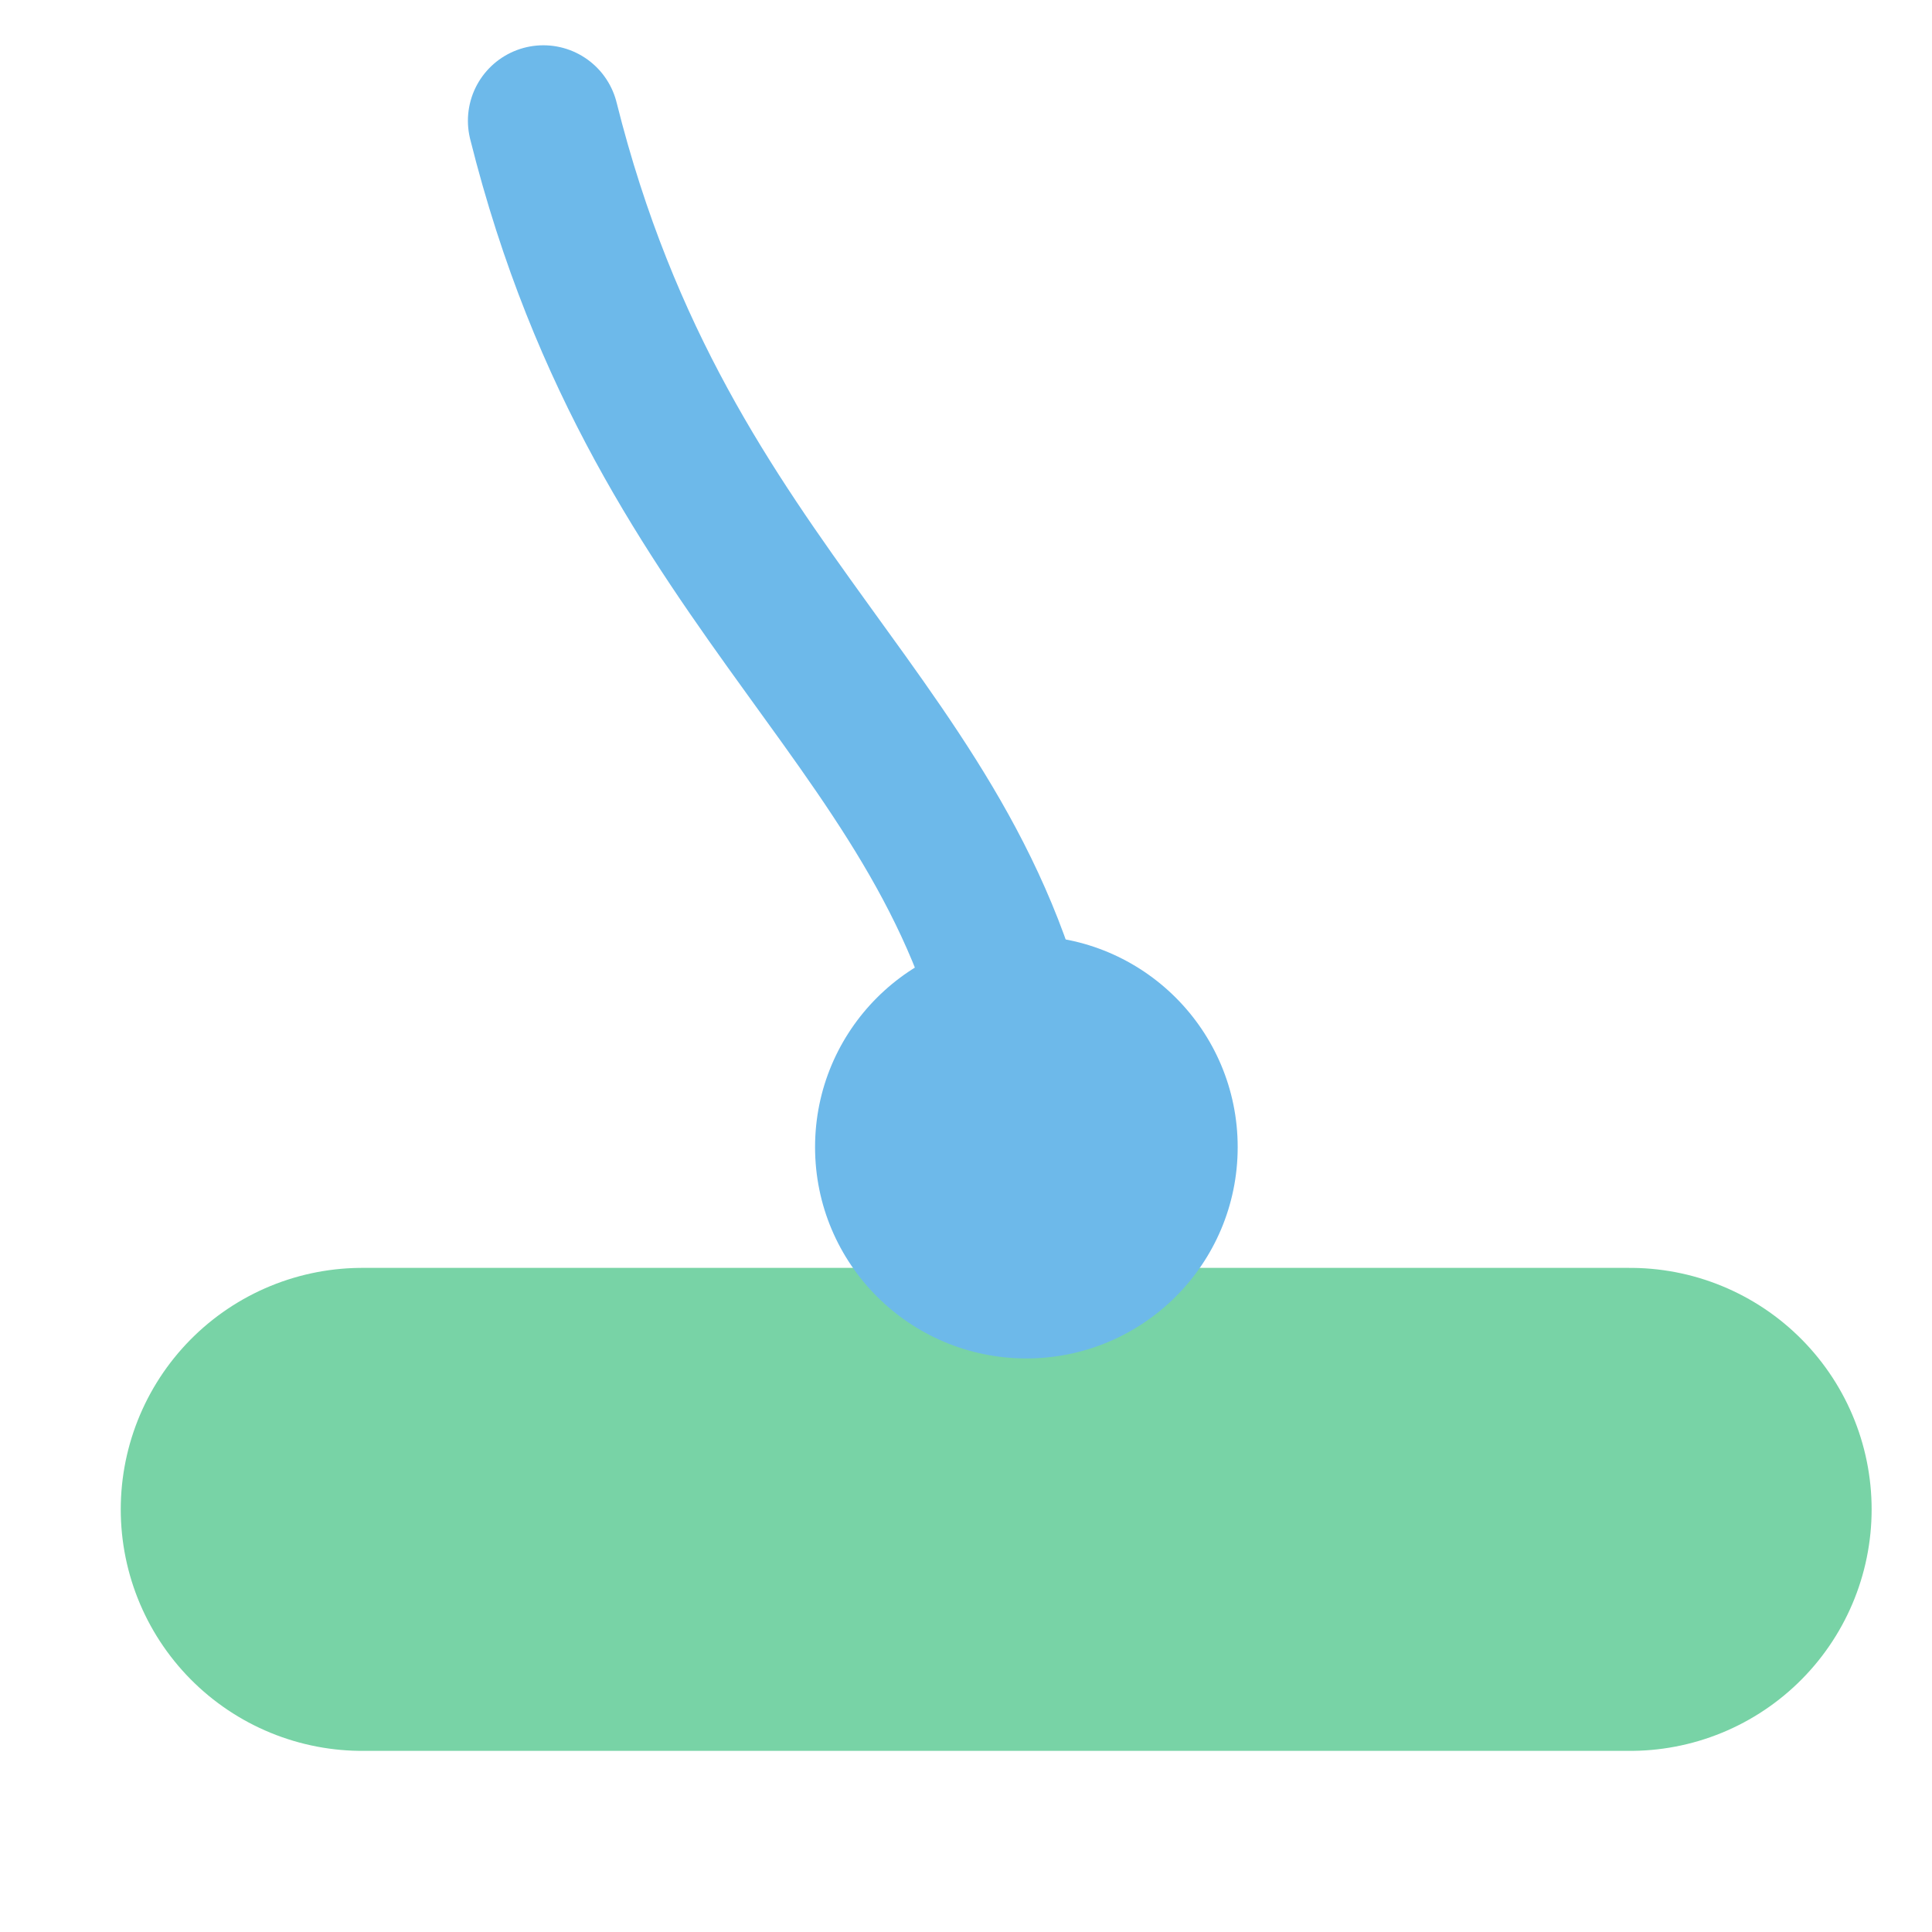
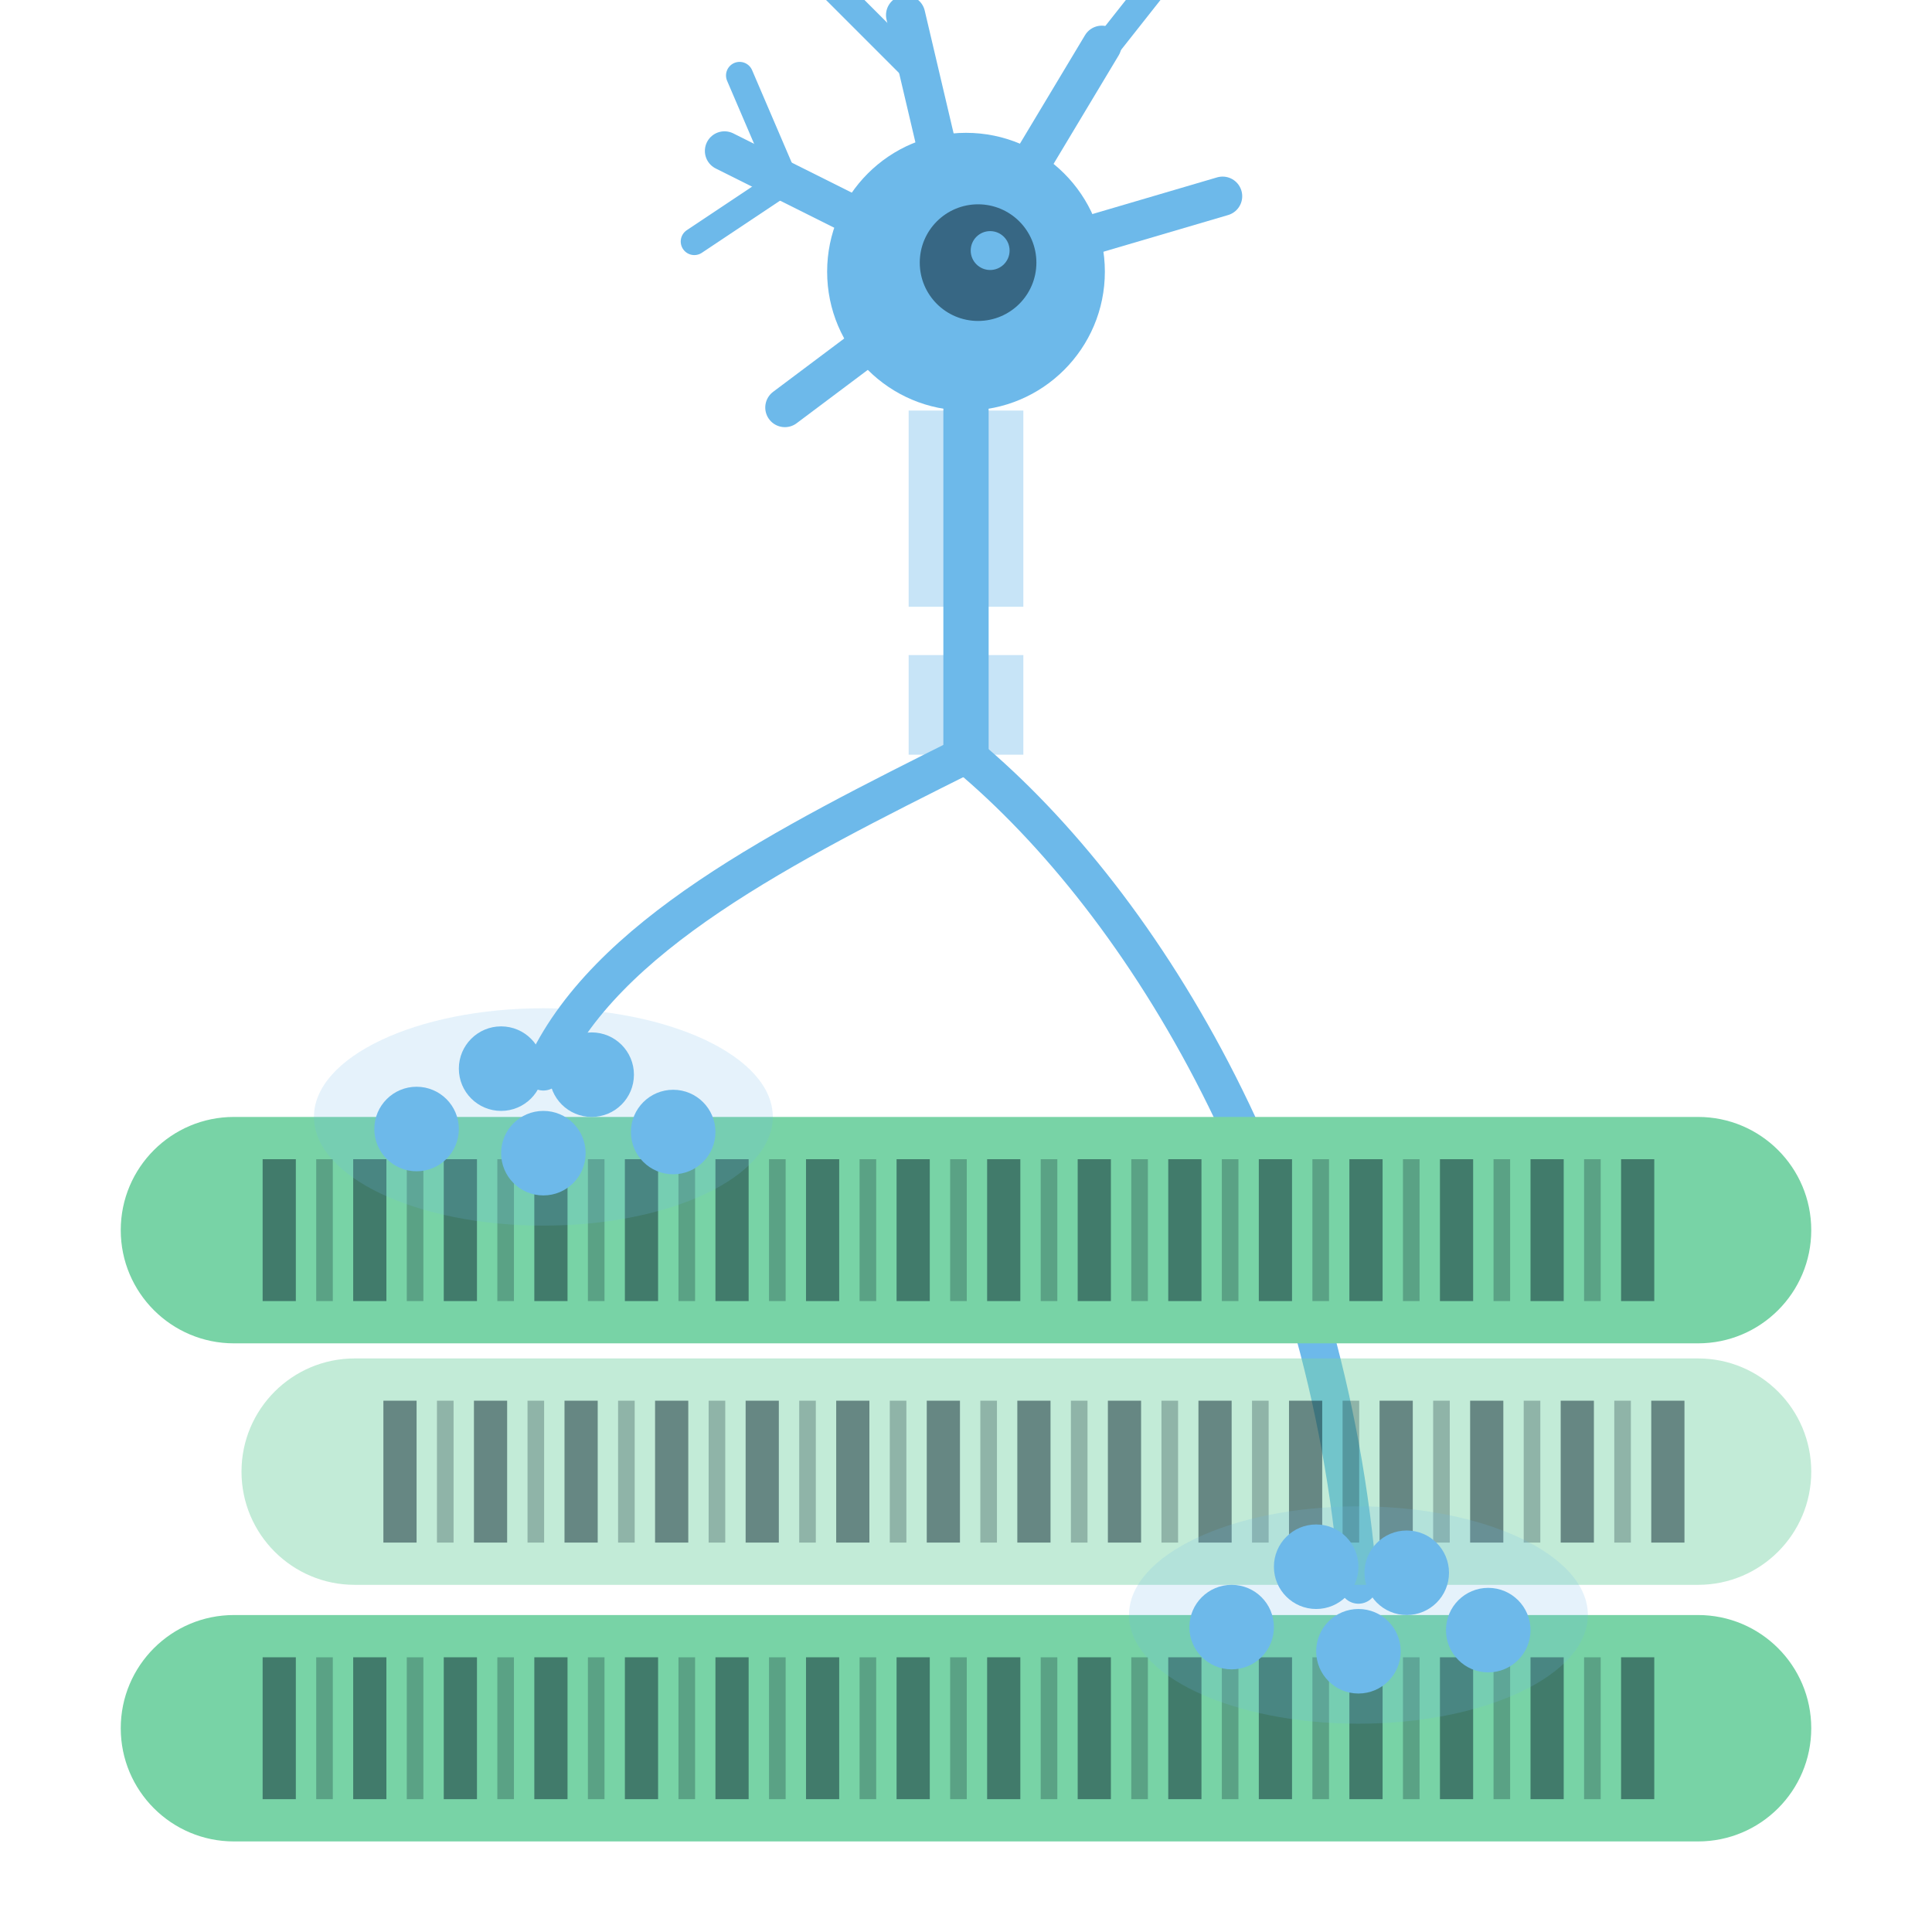
- <svg xmlns="http://www.w3.org/2000/svg" width="32" height="32" viewBox="0 0 32 32">
-   <line x1="6" y1="25" x2="27" y2="25" stroke="#78D3A6" stroke-width="8" stroke-linecap="round" />
-   <path d="M 9 2 C 11 10, 16 12, 17 18" fill="none" stroke="#6DB9EA" stroke-width="2.5" stroke-linecap="round" />
-   <circle cx="17" cy="19" r="3.5" fill="#6DB9EA" />
+ <svg xmlns="http://www.w3.org/2000/svg" viewBox="0 0 64 64" width="64" height="64" role="img" aria-label="NeuroMuscle Lab">
+   <path d="M32 9 L24 5" stroke="#6DB9EA" stroke-width="1.3" stroke-linecap="round" />
+   <path d="M32 9 L26 13.5" stroke="#6DB9EA" stroke-width="1.3" stroke-linecap="round" />
+   <path d="M32 9 L30 0.5" stroke="#6DB9EA" stroke-width="1.3" stroke-linecap="round" />
+   <path d="M32 9 L36.5 1.5" stroke="#6DB9EA" stroke-width="1.3" stroke-linecap="round" />
+   <path d="M32 9 L40.5 6.5" stroke="#6DB9EA" stroke-width="1.3" stroke-linecap="round" />
+   <path d="M26 6 L23 8" stroke="#6DB9EA" stroke-width=".9" stroke-linecap="round" />
+   <path d="M26 6 L24.5 2.5" stroke="#6DB9EA" stroke-width=".9" stroke-linecap="round" />
+   <path d="M30.5 2.5 L27.5 -0.5" stroke="#6DB9EA" stroke-width=".9" stroke-linecap="round" />
+   <path d="M35.5 3 L38.5 -0.8" stroke="#6DB9EA" stroke-width=".9" stroke-linecap="round" />
+   <circle cx="32" cy="9" r="4.6" fill="#6DB9EA" />
+   <circle cx="32.4" cy="8.7" r="1.932" fill="#0B2530" opacity=".55" />
+   <circle cx="32.8" cy="8.3" r="0.644" fill="#6DB9EA" />
+   <path d="M32 13.6 V 25" fill="none" stroke="#6DB9EA" stroke-opacity=".38" stroke-width="3.8" stroke-linecap="butt" stroke-dasharray="6.5 1.6" />
+   <path d="M32 13.6 V 25" fill="none" stroke="#6DB9EA" stroke-width="1.5" stroke-linecap="round" />
+   <path d="M32 25 C 26 28, 20 31, 18 35.5 M32 25 C 38 30, 44 40, 45 52.5" stroke="#6DB9EA" stroke-width="1.25" fill="none" stroke-linecap="round" />
+   <rect x="4" y="37" width="56" height="7.5" rx="3.75" fill="#78D3A6" opacity="1" />
+   <line x1="9.25" y1="38.4" x2="9.25" y2="43.1" stroke="#0B2530" stroke-opacity="0.5" stroke-width="1.1" />
+   <line x1="10.75" y1="38.4" x2="10.75" y2="43.1" stroke="#0B2530" stroke-opacity="0.28" stroke-width="0.55" />
+   <line x1="12.25" y1="38.4" x2="12.25" y2="43.1" stroke="#0B2530" stroke-opacity="0.5" stroke-width="1.1" />
+   <line x1="13.75" y1="38.4" x2="13.75" y2="43.1" stroke="#0B2530" stroke-opacity="0.28" stroke-width="0.55" />
+   <line x1="15.25" y1="38.4" x2="15.25" y2="43.1" stroke="#0B2530" stroke-opacity="0.5" stroke-width="1.1" />
+   <line x1="16.75" y1="38.4" x2="16.75" y2="43.1" stroke="#0B2530" stroke-opacity="0.28" stroke-width="0.55" />
+   <line x1="18.25" y1="38.4" x2="18.25" y2="43.1" stroke="#0B2530" stroke-opacity="0.5" stroke-width="1.1" />
+   <line x1="19.75" y1="38.4" x2="19.75" y2="43.1" stroke="#0B2530" stroke-opacity="0.28" stroke-width="0.55" />
+   <line x1="21.25" y1="38.4" x2="21.25" y2="43.1" stroke="#0B2530" stroke-opacity="0.5" stroke-width="1.1" />
+   <line x1="22.75" y1="38.4" x2="22.75" y2="43.1" stroke="#0B2530" stroke-opacity="0.28" stroke-width="0.55" />
+   <line x1="24.25" y1="38.4" x2="24.25" y2="43.1" stroke="#0B2530" stroke-opacity="0.5" stroke-width="1.1" />
+   <line x1="25.75" y1="38.4" x2="25.75" y2="43.1" stroke="#0B2530" stroke-opacity="0.28" stroke-width="0.55" />
+   <line x1="27.25" y1="38.4" x2="27.25" y2="43.1" stroke="#0B2530" stroke-opacity="0.5" stroke-width="1.1" />
+   <line x1="28.75" y1="38.4" x2="28.75" y2="43.1" stroke="#0B2530" stroke-opacity="0.28" stroke-width="0.55" />
+   <line x1="30.25" y1="38.4" x2="30.25" y2="43.1" stroke="#0B2530" stroke-opacity="0.5" stroke-width="1.1" />
+   <line x1="31.75" y1="38.4" x2="31.75" y2="43.1" stroke="#0B2530" stroke-opacity="0.28" stroke-width="0.55" />
+   <line x1="33.25" y1="38.4" x2="33.25" y2="43.1" stroke="#0B2530" stroke-opacity="0.5" stroke-width="1.1" />
+   <line x1="34.75" y1="38.4" x2="34.75" y2="43.1" stroke="#0B2530" stroke-opacity="0.28" stroke-width="0.55" />
+   <line x1="36.25" y1="38.4" x2="36.25" y2="43.1" stroke="#0B2530" stroke-opacity="0.5" stroke-width="1.1" />
+   <line x1="37.75" y1="38.4" x2="37.75" y2="43.1" stroke="#0B2530" stroke-opacity="0.28" stroke-width="0.55" />
+   <line x1="39.25" y1="38.4" x2="39.25" y2="43.1" stroke="#0B2530" stroke-opacity="0.5" stroke-width="1.1" />
+   <line x1="40.75" y1="38.4" x2="40.75" y2="43.1" stroke="#0B2530" stroke-opacity="0.28" stroke-width="0.55" />
+   <line x1="42.25" y1="38.4" x2="42.25" y2="43.1" stroke="#0B2530" stroke-opacity="0.5" stroke-width="1.1" />
+   <line x1="43.75" y1="38.4" x2="43.75" y2="43.1" stroke="#0B2530" stroke-opacity="0.28" stroke-width="0.55" />
+   <line x1="45.25" y1="38.4" x2="45.25" y2="43.1" stroke="#0B2530" stroke-opacity="0.5" stroke-width="1.1" />
+   <line x1="46.75" y1="38.4" x2="46.75" y2="43.1" stroke="#0B2530" stroke-opacity="0.28" stroke-width="0.55" />
+   <line x1="48.25" y1="38.4" x2="48.25" y2="43.1" stroke="#0B2530" stroke-opacity="0.5" stroke-width="1.1" />
+   <line x1="49.75" y1="38.4" x2="49.75" y2="43.1" stroke="#0B2530" stroke-opacity="0.28" stroke-width="0.55" />
+   <line x1="51.25" y1="38.4" x2="51.25" y2="43.1" stroke="#0B2530" stroke-opacity="0.5" stroke-width="1.1" />
+   <line x1="52.75" y1="38.4" x2="52.75" y2="43.1" stroke="#0B2530" stroke-opacity="0.28" stroke-width="0.55" />
+   <line x1="54.25" y1="38.4" x2="54.25" y2="43.1" stroke="#0B2530" stroke-opacity="0.5" stroke-width="1.1" />
+   <rect x="8" y="45" width="52" height="7.5" rx="3.75" fill="#78D3A6" opacity="0.45" />
+   <line x1="13.25" y1="46.4" x2="13.25" y2="51.1" stroke="#0B2530" stroke-opacity="0.5" stroke-width="1.1" />
+   <line x1="14.75" y1="46.4" x2="14.75" y2="51.1" stroke="#0B2530" stroke-opacity="0.28" stroke-width="0.55" />
+   <line x1="16.25" y1="46.4" x2="16.25" y2="51.1" stroke="#0B2530" stroke-opacity="0.5" stroke-width="1.1" />
+   <line x1="17.75" y1="46.4" x2="17.75" y2="51.1" stroke="#0B2530" stroke-opacity="0.28" stroke-width="0.55" />
+   <line x1="19.25" y1="46.4" x2="19.25" y2="51.1" stroke="#0B2530" stroke-opacity="0.5" stroke-width="1.1" />
+   <line x1="20.75" y1="46.4" x2="20.75" y2="51.1" stroke="#0B2530" stroke-opacity="0.28" stroke-width="0.55" />
+   <line x1="22.25" y1="46.4" x2="22.25" y2="51.1" stroke="#0B2530" stroke-opacity="0.5" stroke-width="1.1" />
+   <line x1="23.75" y1="46.4" x2="23.75" y2="51.1" stroke="#0B2530" stroke-opacity="0.28" stroke-width="0.55" />
+   <line x1="25.25" y1="46.4" x2="25.25" y2="51.1" stroke="#0B2530" stroke-opacity="0.5" stroke-width="1.1" />
+   <line x1="26.75" y1="46.4" x2="26.75" y2="51.1" stroke="#0B2530" stroke-opacity="0.28" stroke-width="0.55" />
+   <line x1="28.25" y1="46.4" x2="28.25" y2="51.1" stroke="#0B2530" stroke-opacity="0.5" stroke-width="1.1" />
+   <line x1="29.75" y1="46.4" x2="29.75" y2="51.1" stroke="#0B2530" stroke-opacity="0.28" stroke-width="0.55" />
+   <line x1="31.25" y1="46.4" x2="31.25" y2="51.1" stroke="#0B2530" stroke-opacity="0.5" stroke-width="1.1" />
+   <line x1="32.75" y1="46.4" x2="32.75" y2="51.1" stroke="#0B2530" stroke-opacity="0.28" stroke-width="0.55" />
+   <line x1="34.25" y1="46.4" x2="34.25" y2="51.1" stroke="#0B2530" stroke-opacity="0.5" stroke-width="1.1" />
+   <line x1="35.75" y1="46.4" x2="35.75" y2="51.1" stroke="#0B2530" stroke-opacity="0.28" stroke-width="0.55" />
+   <line x1="37.25" y1="46.4" x2="37.25" y2="51.1" stroke="#0B2530" stroke-opacity="0.5" stroke-width="1.1" />
+   <line x1="38.75" y1="46.4" x2="38.75" y2="51.1" stroke="#0B2530" stroke-opacity="0.28" stroke-width="0.55" />
+   <line x1="40.25" y1="46.4" x2="40.25" y2="51.1" stroke="#0B2530" stroke-opacity="0.5" stroke-width="1.1" />
+   <line x1="41.75" y1="46.4" x2="41.75" y2="51.1" stroke="#0B2530" stroke-opacity="0.28" stroke-width="0.55" />
+   <line x1="43.25" y1="46.4" x2="43.25" y2="51.1" stroke="#0B2530" stroke-opacity="0.5" stroke-width="1.1" />
+   <line x1="44.75" y1="46.4" x2="44.75" y2="51.1" stroke="#0B2530" stroke-opacity="0.28" stroke-width="0.55" />
+   <line x1="46.25" y1="46.4" x2="46.25" y2="51.1" stroke="#0B2530" stroke-opacity="0.5" stroke-width="1.1" />
+   <line x1="47.75" y1="46.4" x2="47.75" y2="51.1" stroke="#0B2530" stroke-opacity="0.28" stroke-width="0.55" />
+   <line x1="49.25" y1="46.4" x2="49.25" y2="51.1" stroke="#0B2530" stroke-opacity="0.5" stroke-width="1.1" />
+   <line x1="50.75" y1="46.4" x2="50.75" y2="51.1" stroke="#0B2530" stroke-opacity="0.28" stroke-width="0.55" />
+   <line x1="52.25" y1="46.4" x2="52.25" y2="51.1" stroke="#0B2530" stroke-opacity="0.5" stroke-width="1.1" />
+   <line x1="53.75" y1="46.4" x2="53.75" y2="51.1" stroke="#0B2530" stroke-opacity="0.28" stroke-width="0.55" />
+   <line x1="55.25" y1="46.4" x2="55.25" y2="51.1" stroke="#0B2530" stroke-opacity="0.5" stroke-width="1.1" />
+   <rect x="4" y="53.5" width="56" height="7.5" rx="3.75" fill="#78D3A6" opacity="1" />
+   <line x1="9.25" y1="54.9" x2="9.25" y2="59.6" stroke="#0B2530" stroke-opacity="0.5" stroke-width="1.1" />
+   <line x1="10.75" y1="54.9" x2="10.75" y2="59.6" stroke="#0B2530" stroke-opacity="0.28" stroke-width="0.55" />
+   <line x1="12.25" y1="54.9" x2="12.25" y2="59.6" stroke="#0B2530" stroke-opacity="0.5" stroke-width="1.1" />
+   <line x1="13.75" y1="54.9" x2="13.75" y2="59.6" stroke="#0B2530" stroke-opacity="0.28" stroke-width="0.55" />
+   <line x1="15.25" y1="54.9" x2="15.25" y2="59.6" stroke="#0B2530" stroke-opacity="0.5" stroke-width="1.1" />
+   <line x1="16.75" y1="54.9" x2="16.75" y2="59.6" stroke="#0B2530" stroke-opacity="0.28" stroke-width="0.55" />
+   <line x1="18.25" y1="54.9" x2="18.25" y2="59.6" stroke="#0B2530" stroke-opacity="0.5" stroke-width="1.1" />
+   <line x1="19.75" y1="54.9" x2="19.75" y2="59.6" stroke="#0B2530" stroke-opacity="0.28" stroke-width="0.55" />
+   <line x1="21.25" y1="54.9" x2="21.25" y2="59.6" stroke="#0B2530" stroke-opacity="0.5" stroke-width="1.1" />
+   <line x1="22.75" y1="54.9" x2="22.75" y2="59.6" stroke="#0B2530" stroke-opacity="0.28" stroke-width="0.55" />
+   <line x1="24.25" y1="54.9" x2="24.25" y2="59.6" stroke="#0B2530" stroke-opacity="0.5" stroke-width="1.1" />
+   <line x1="25.75" y1="54.9" x2="25.75" y2="59.6" stroke="#0B2530" stroke-opacity="0.28" stroke-width="0.55" />
+   <line x1="27.25" y1="54.9" x2="27.25" y2="59.6" stroke="#0B2530" stroke-opacity="0.5" stroke-width="1.1" />
+   <line x1="28.75" y1="54.9" x2="28.75" y2="59.6" stroke="#0B2530" stroke-opacity="0.28" stroke-width="0.55" />
+   <line x1="30.25" y1="54.9" x2="30.25" y2="59.6" stroke="#0B2530" stroke-opacity="0.5" stroke-width="1.1" />
+   <line x1="31.75" y1="54.9" x2="31.75" y2="59.6" stroke="#0B2530" stroke-opacity="0.28" stroke-width="0.55" />
+   <line x1="33.25" y1="54.9" x2="33.25" y2="59.6" stroke="#0B2530" stroke-opacity="0.5" stroke-width="1.1" />
+   <line x1="34.75" y1="54.9" x2="34.75" y2="59.6" stroke="#0B2530" stroke-opacity="0.28" stroke-width="0.55" />
+   <line x1="36.25" y1="54.9" x2="36.25" y2="59.6" stroke="#0B2530" stroke-opacity="0.5" stroke-width="1.1" />
+   <line x1="37.75" y1="54.9" x2="37.75" y2="59.6" stroke="#0B2530" stroke-opacity="0.28" stroke-width="0.55" />
+   <line x1="39.25" y1="54.9" x2="39.25" y2="59.6" stroke="#0B2530" stroke-opacity="0.5" stroke-width="1.1" />
+   <line x1="40.75" y1="54.9" x2="40.75" y2="59.6" stroke="#0B2530" stroke-opacity="0.28" stroke-width="0.55" />
+   <line x1="42.25" y1="54.9" x2="42.25" y2="59.6" stroke="#0B2530" stroke-opacity="0.5" stroke-width="1.1" />
+   <line x1="43.75" y1="54.9" x2="43.75" y2="59.6" stroke="#0B2530" stroke-opacity="0.28" stroke-width="0.55" />
+   <line x1="45.25" y1="54.9" x2="45.25" y2="59.6" stroke="#0B2530" stroke-opacity="0.5" stroke-width="1.1" />
+   <line x1="46.75" y1="54.9" x2="46.75" y2="59.6" stroke="#0B2530" stroke-opacity="0.28" stroke-width="0.55" />
+   <line x1="48.25" y1="54.9" x2="48.25" y2="59.6" stroke="#0B2530" stroke-opacity="0.5" stroke-width="1.1" />
+   <line x1="49.75" y1="54.9" x2="49.75" y2="59.6" stroke="#0B2530" stroke-opacity="0.28" stroke-width="0.55" />
+   <line x1="51.25" y1="54.9" x2="51.25" y2="59.6" stroke="#0B2530" stroke-opacity="0.5" stroke-width="1.1" />
+   <line x1="52.75" y1="54.9" x2="52.75" y2="59.6" stroke="#0B2530" stroke-opacity="0.28" stroke-width="0.55" />
+   <line x1="54.25" y1="54.9" x2="54.25" y2="59.6" stroke="#0B2530" stroke-opacity="0.5" stroke-width="1.1" />
+   <ellipse cx="18" cy="37" rx="7.6" ry="3.6" fill="#6DB9EA" opacity=".18" />
+   <circle cx="13.80" cy="37.40" r="1.4" fill="#6DB9EA" />
+   <circle cx="16.60" cy="35.40" r="1.4" fill="#6DB9EA" />
+   <circle cx="19.60" cy="35.60" r="1.4" fill="#6DB9EA" />
+   <circle cx="22.30" cy="37.50" r="1.4" fill="#6DB9EA" />
+   <circle cx="18.00" cy="38.20" r="1.4" fill="#6DB9EA" />
+   <ellipse cx="45" cy="53.5" rx="7.6" ry="3.6" fill="#6DB9EA" opacity=".18" />
+   <circle cx="40.80" cy="53.90" r="1.4" fill="#6DB9EA" />
+   <circle cx="43.60" cy="51.90" r="1.4" fill="#6DB9EA" />
+   <circle cx="46.60" cy="52.10" r="1.4" fill="#6DB9EA" />
+   <circle cx="49.30" cy="54.00" r="1.4" fill="#6DB9EA" />
+   <circle cx="45.00" cy="54.70" r="1.4" fill="#6DB9EA" />
</svg>
